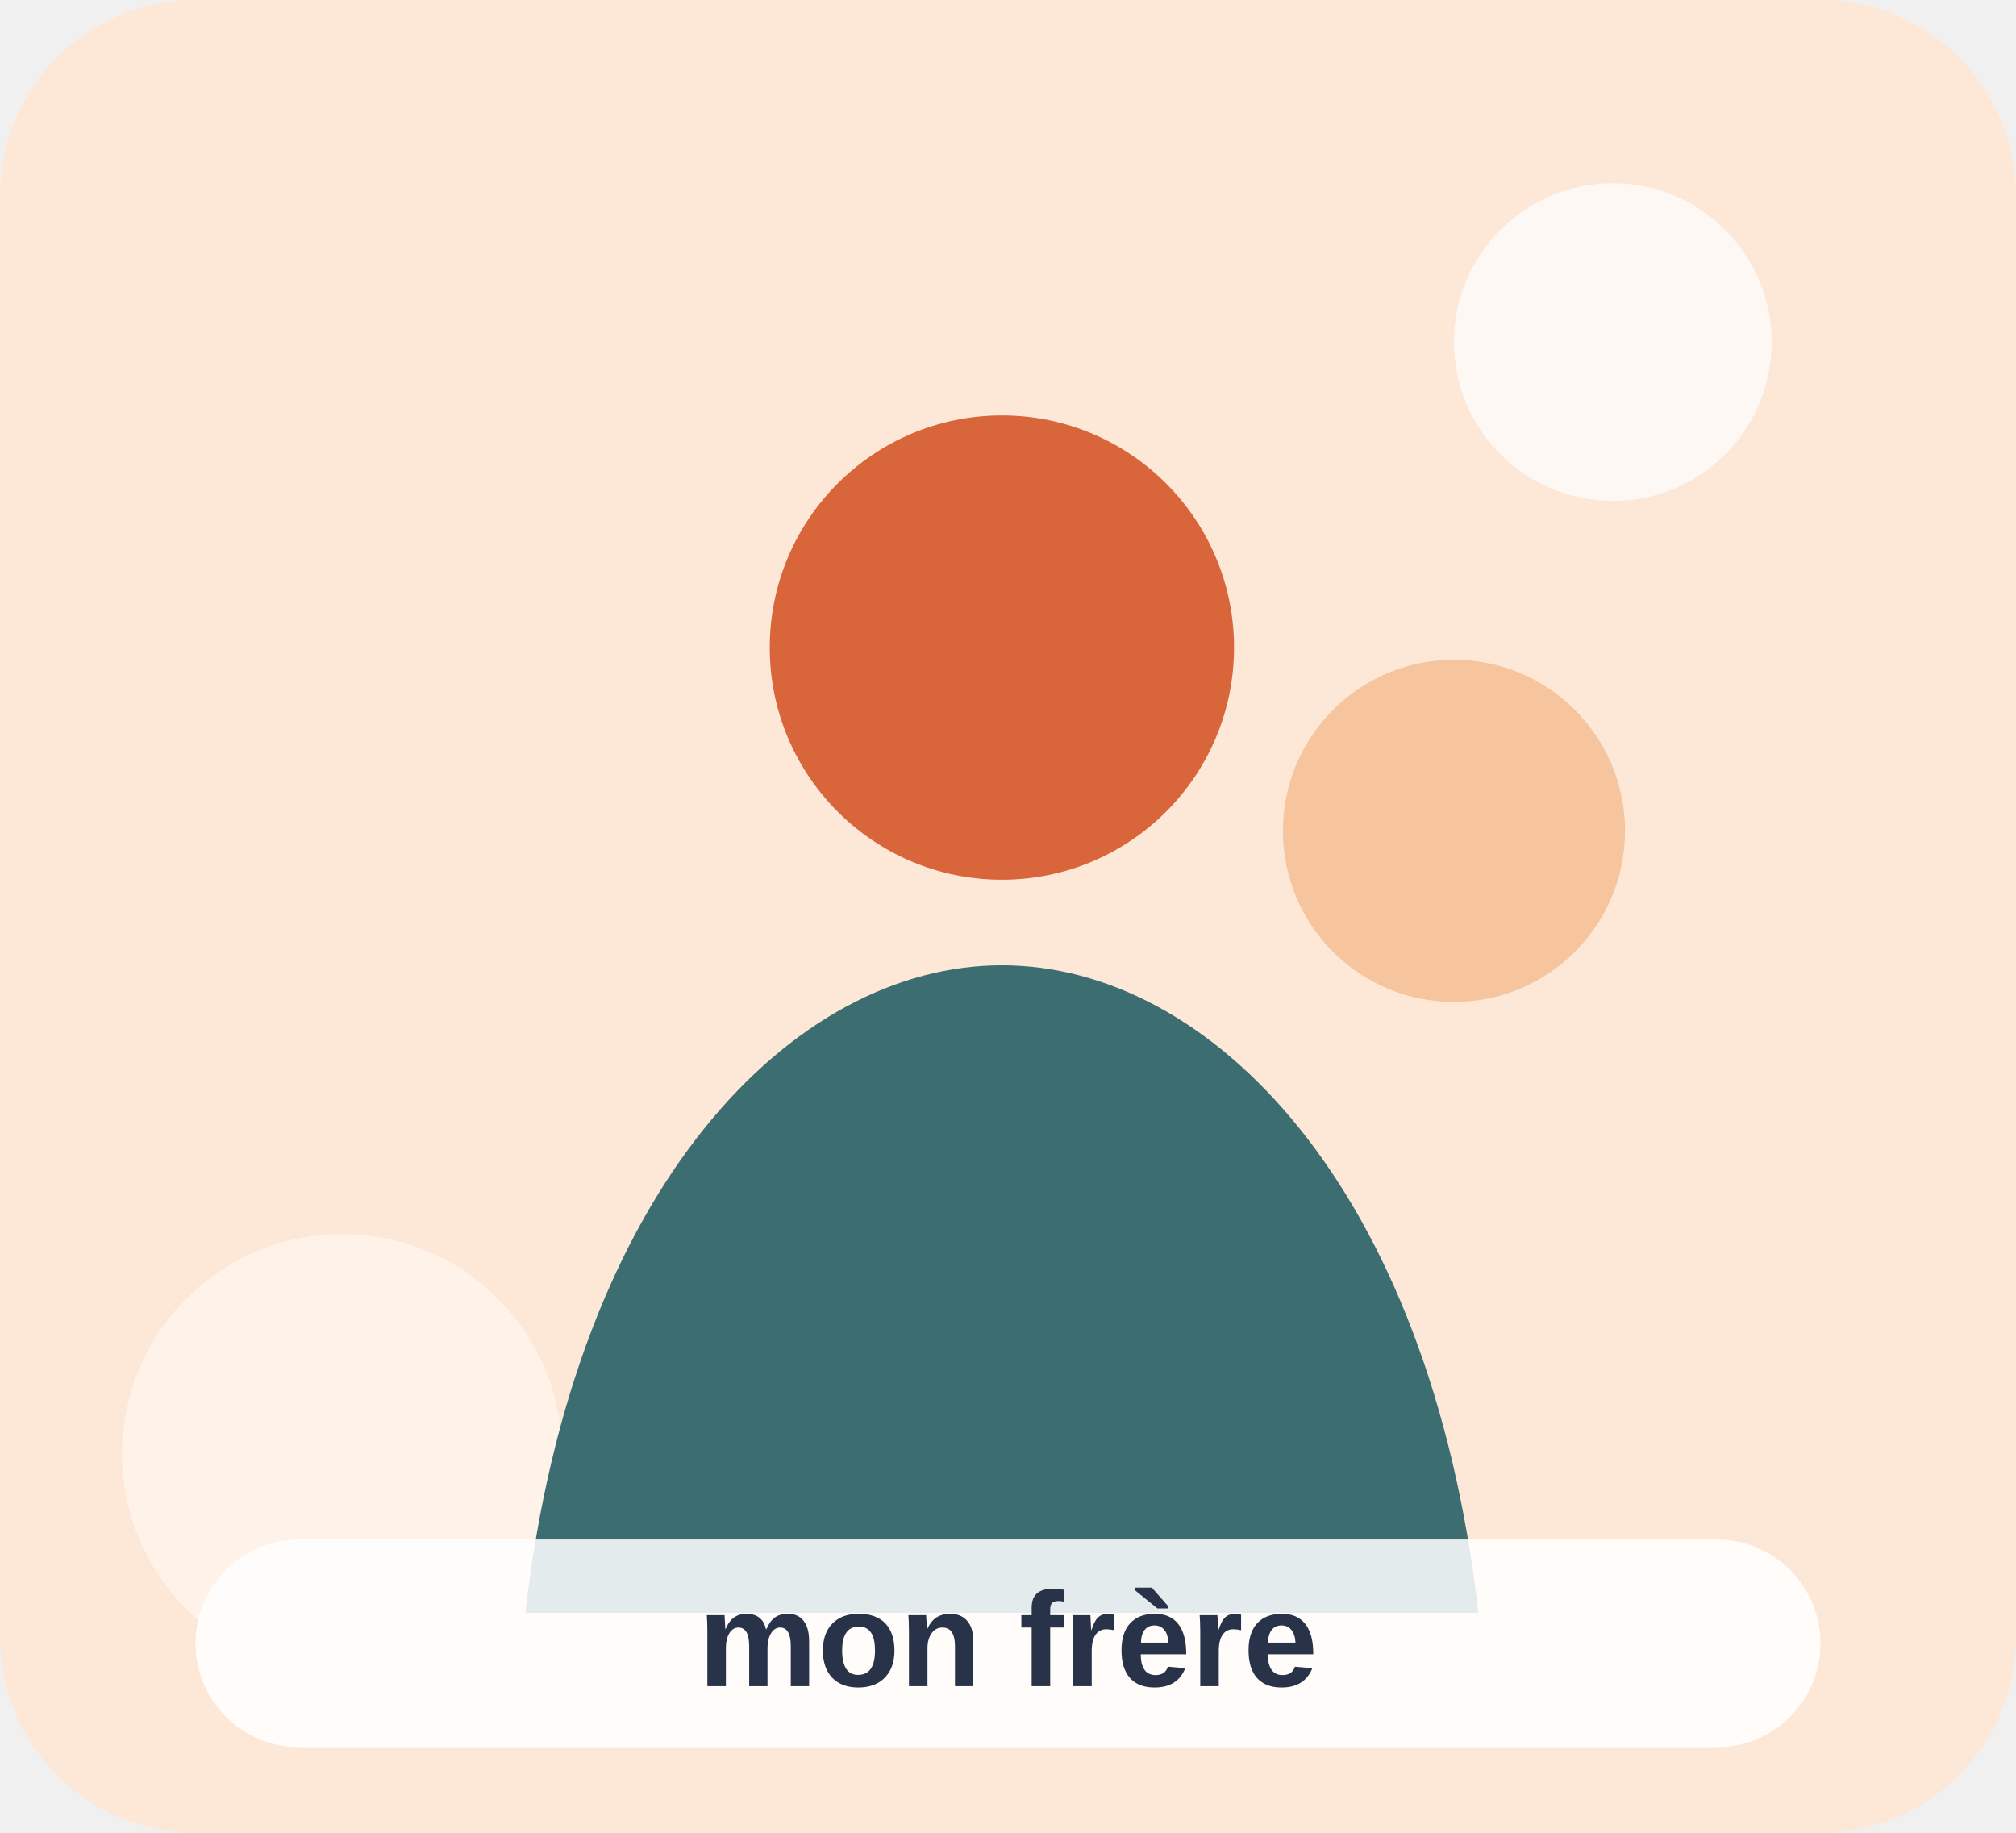
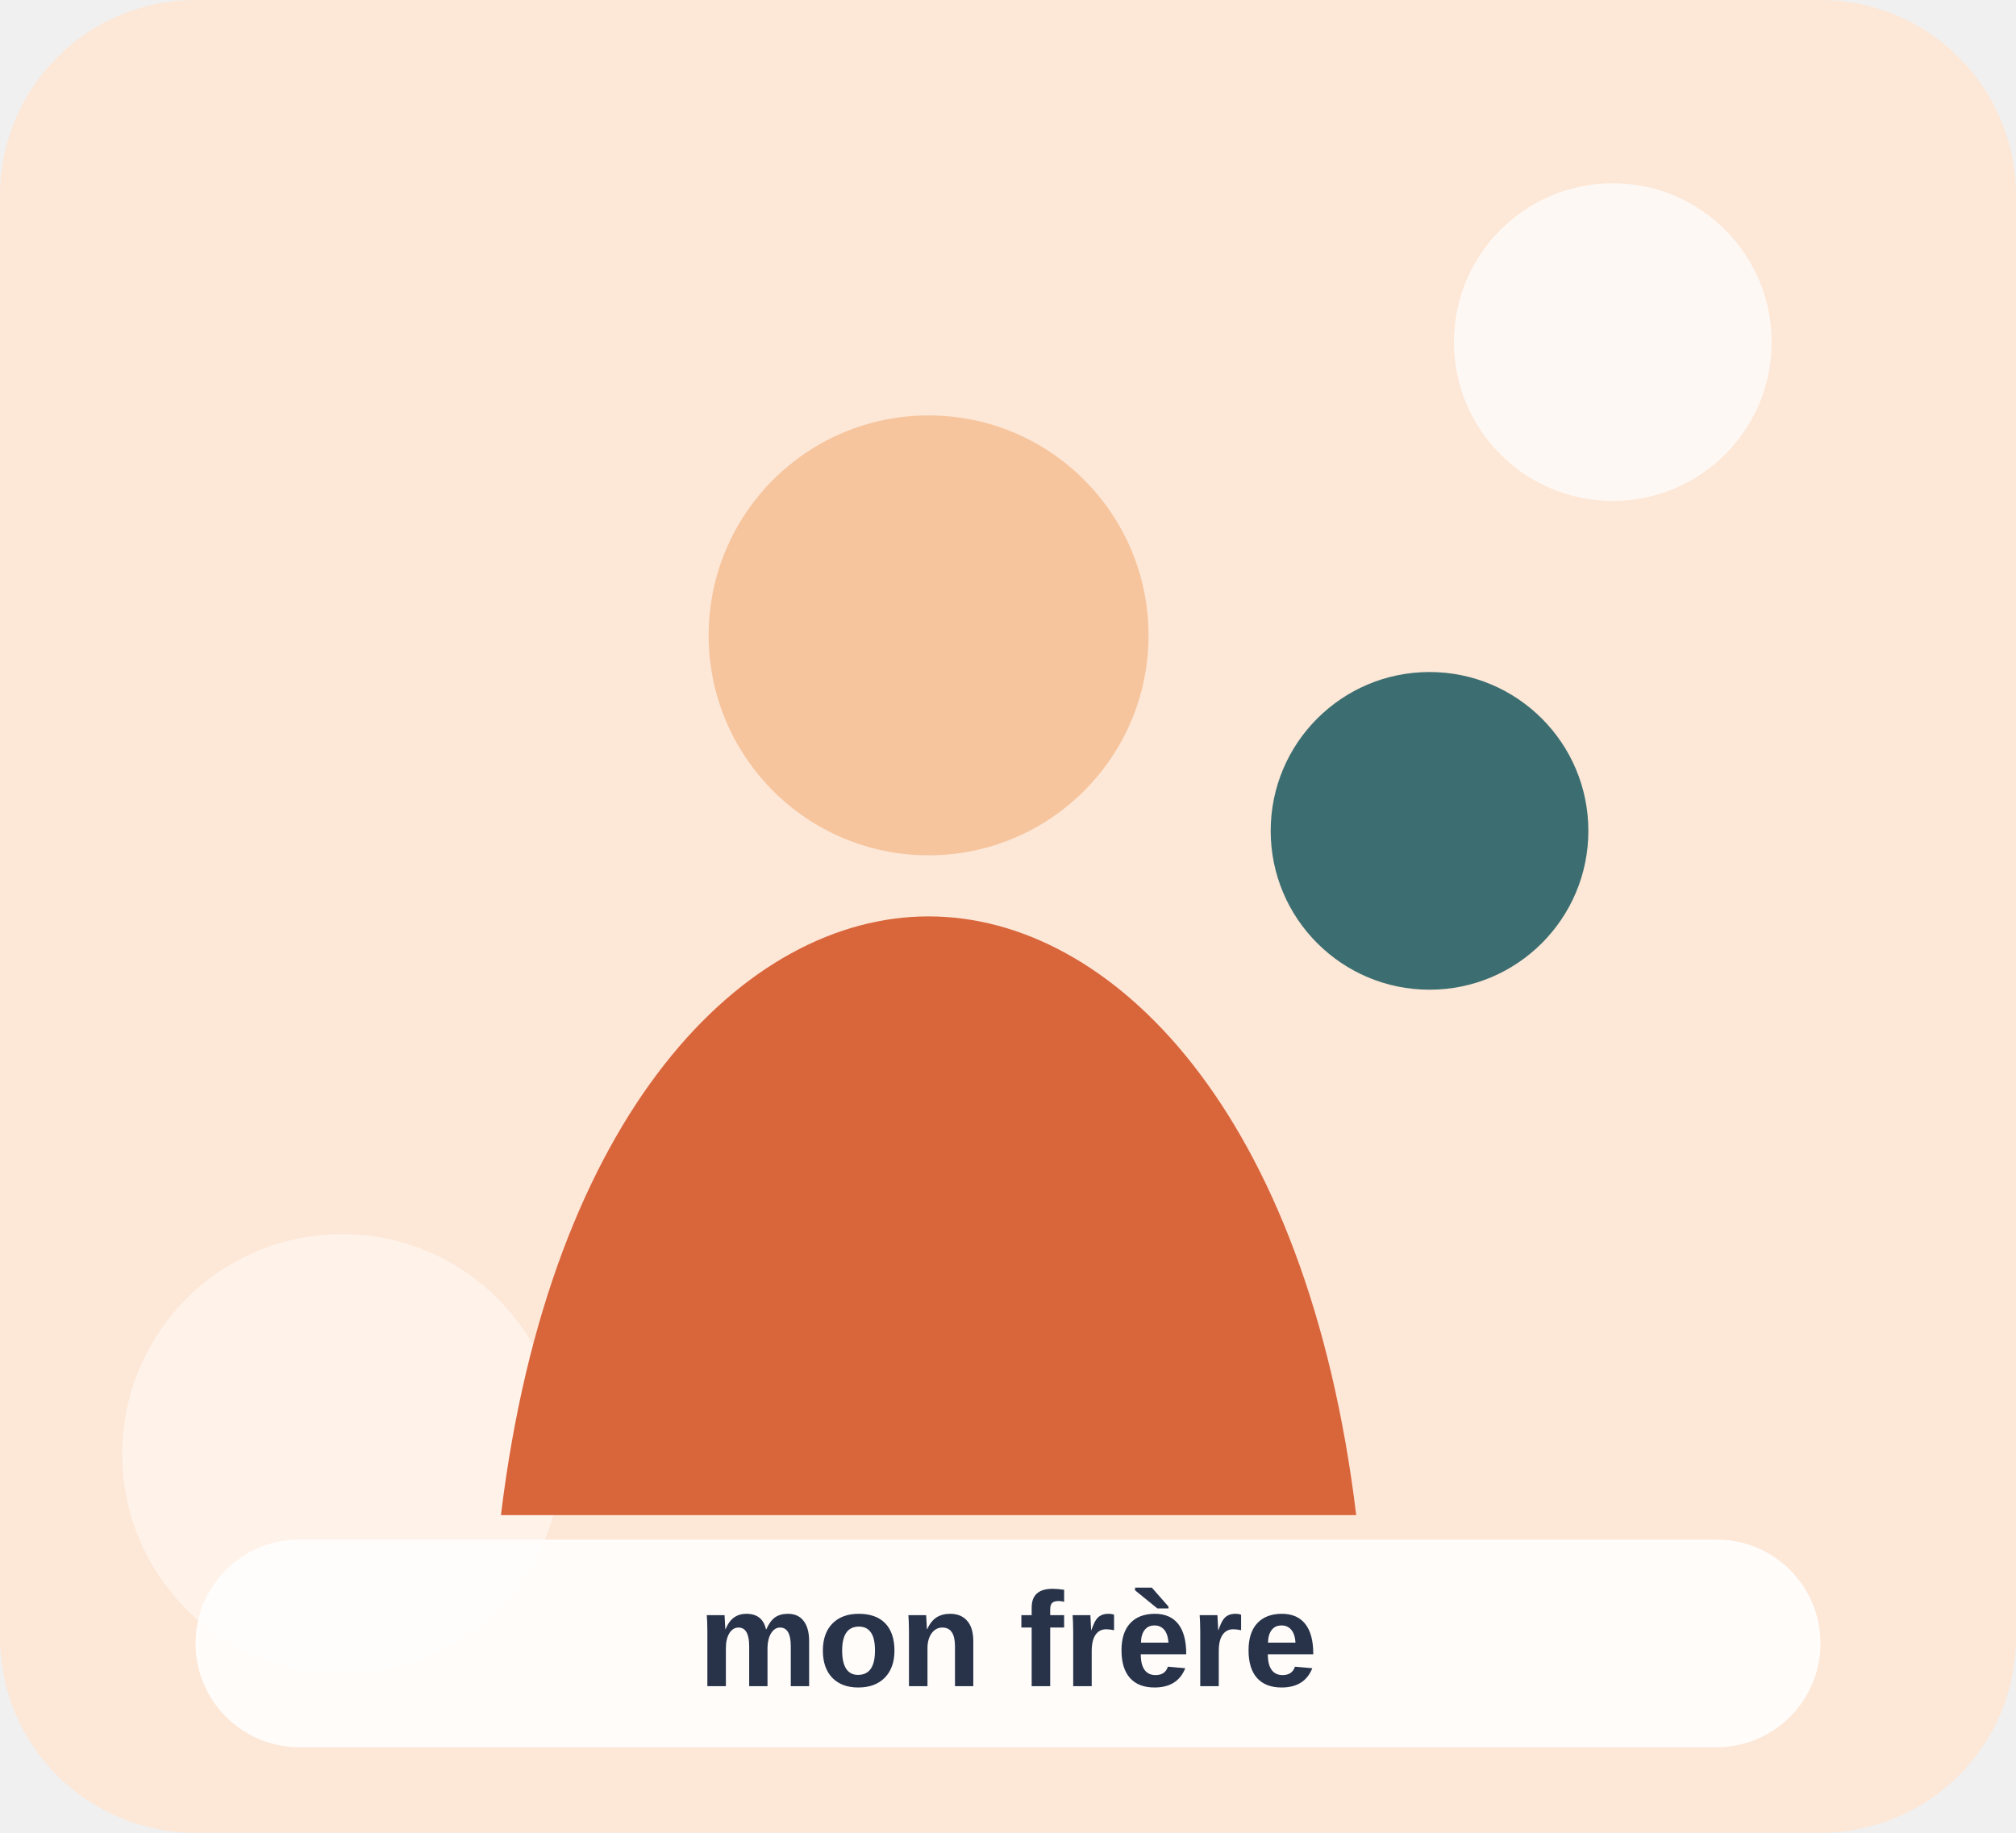
<svg xmlns="http://www.w3.org/2000/svg" width="330" height="300" viewBox="0 0 165 150" role="img" aria-labelledby="title desc">
  <rect width="165" height="150" rx="16" fill="#FDE7D7" />
  <circle cx="132" cy="28" r="13" fill="#fff" opacity=".72" />
  <circle cx="28" cy="119" r="18" fill="#fff" opacity=".45" />
-   <circle cx="82" cy="53" r="19" fill="#D9653B" />
-   <path d="M43 132c4-35 22-53 39-53s35 18 39 53" fill="#3C6E71" />
-   <circle cx="119" cy="68" r="14" fill="#F6C59D" />
+   <circle cx="76" cy="52" r="18" fill="#F6C59D" />
+   <path d="M41 124c4-33 20-49 35-49s31 16 35 49" fill="#D9653B" />
+   <circle cx="117" cy="68" r="13" fill="#3C6E71" />
  <rect x="16" y="126" width="133" height="17" rx="8.5" fill="#fff" opacity=".86" />
  <text x="82.5" y="138" text-anchor="middle" font-family="Arial, sans-serif" font-size="11" font-weight="700" fill="#28334A">mon frère</text>
</svg>
